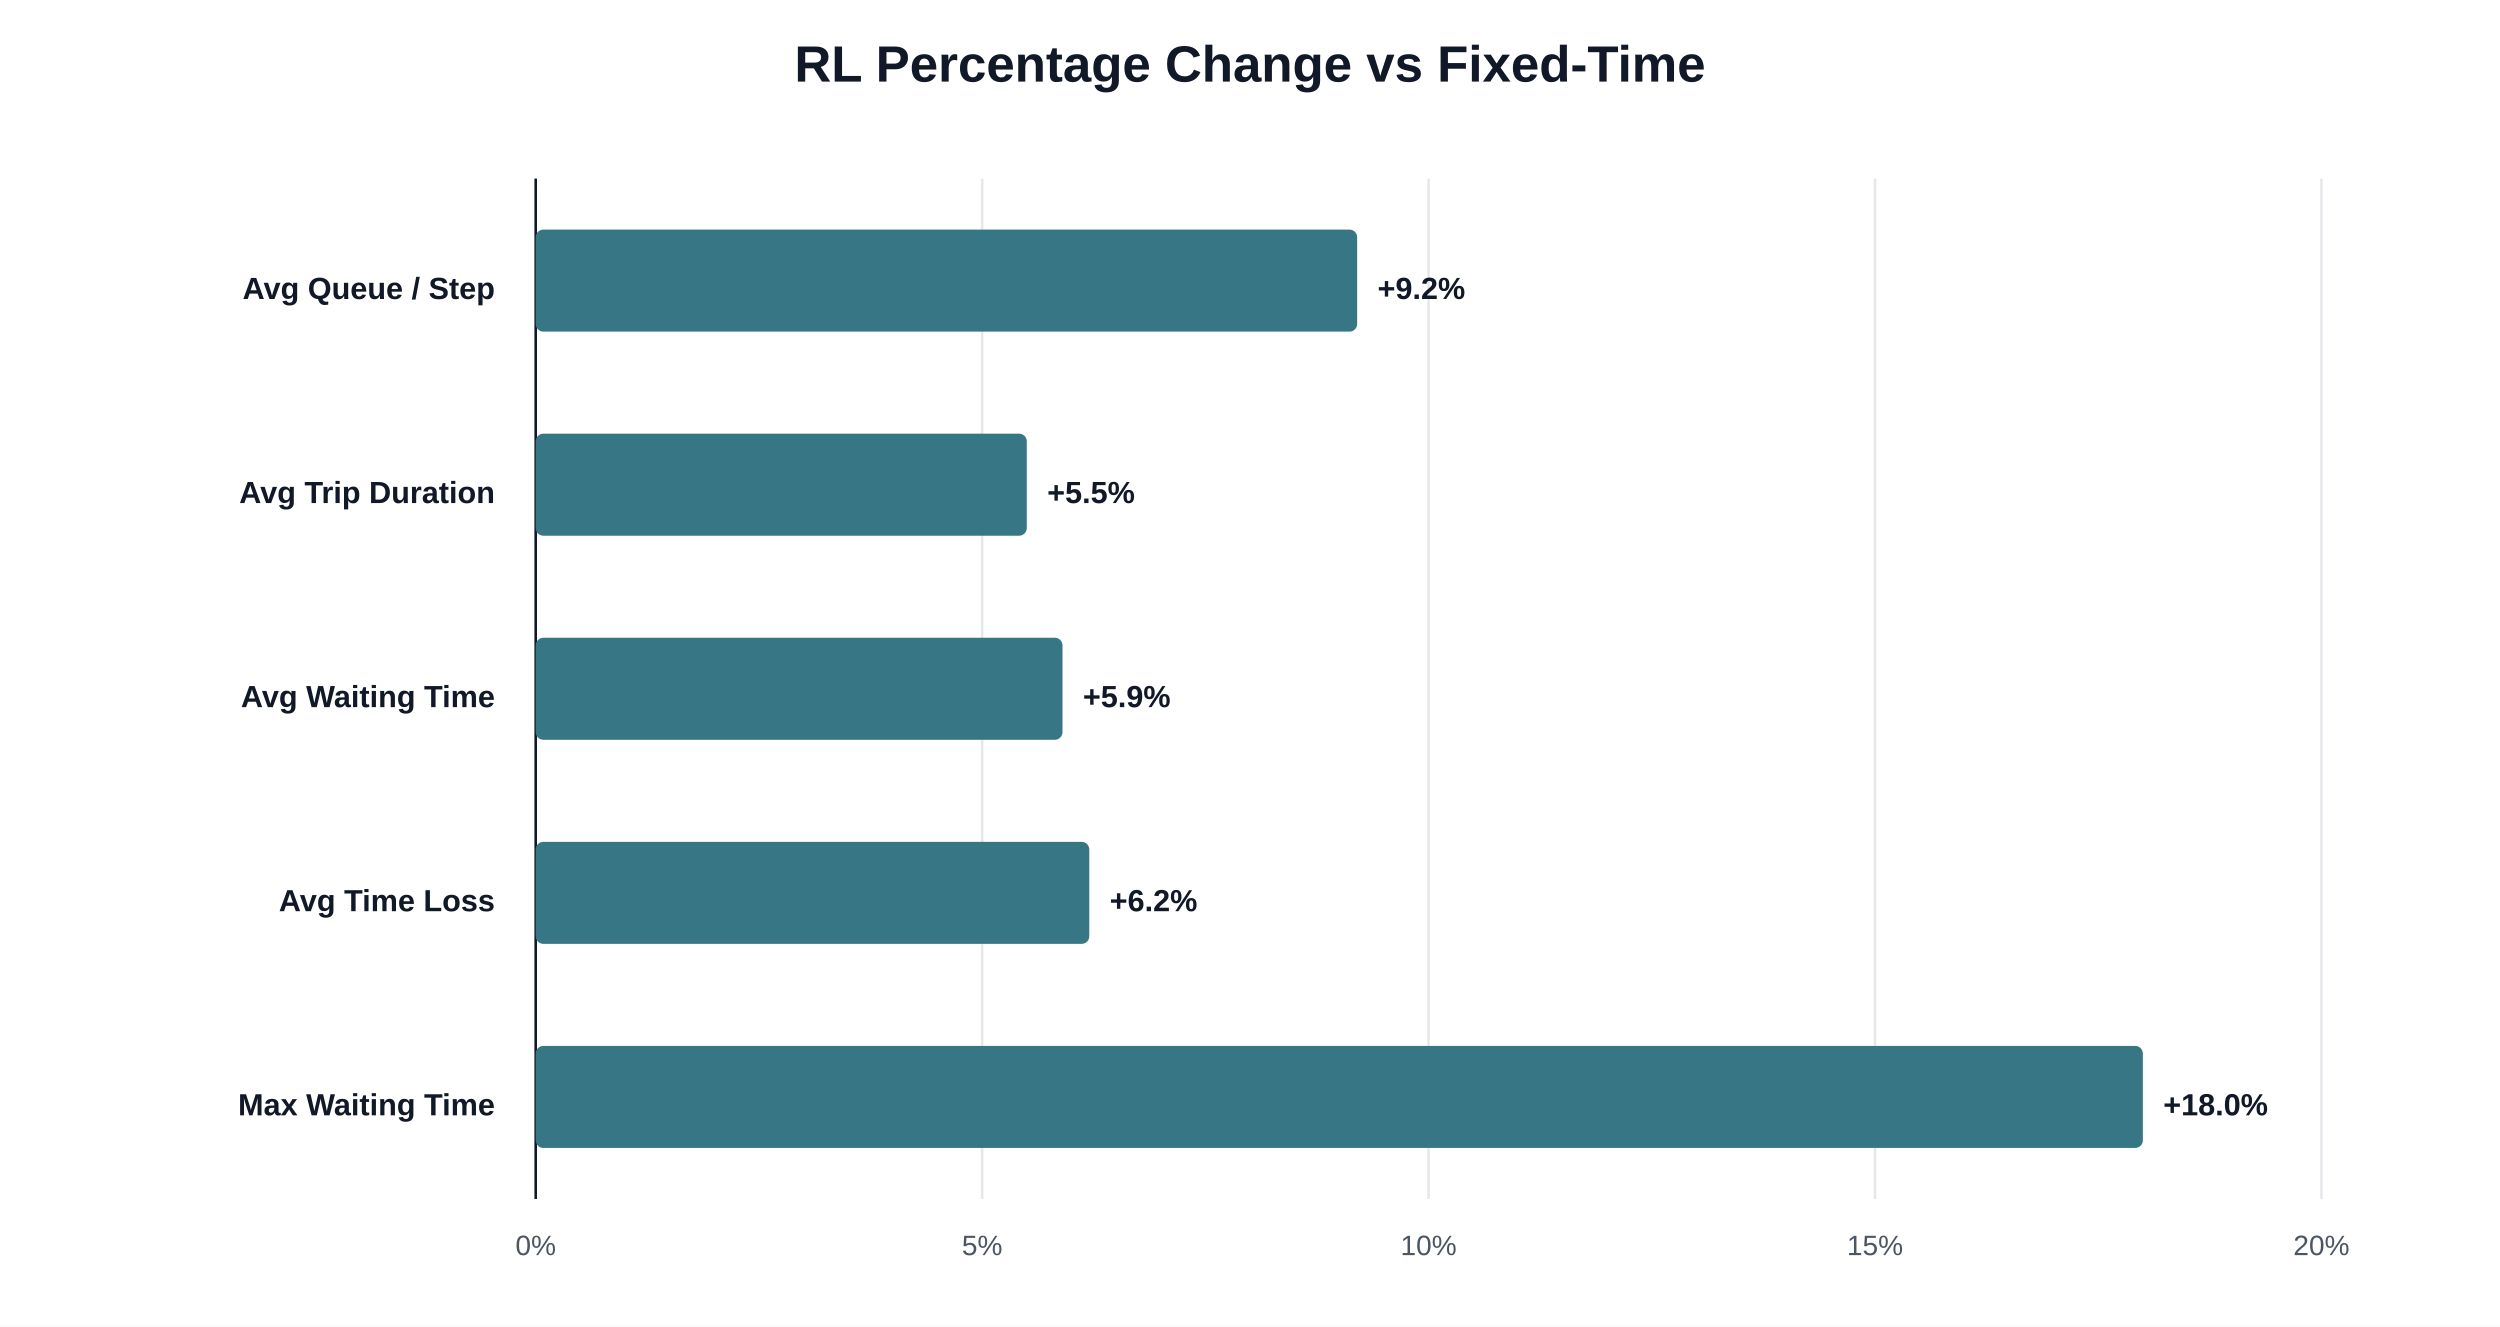
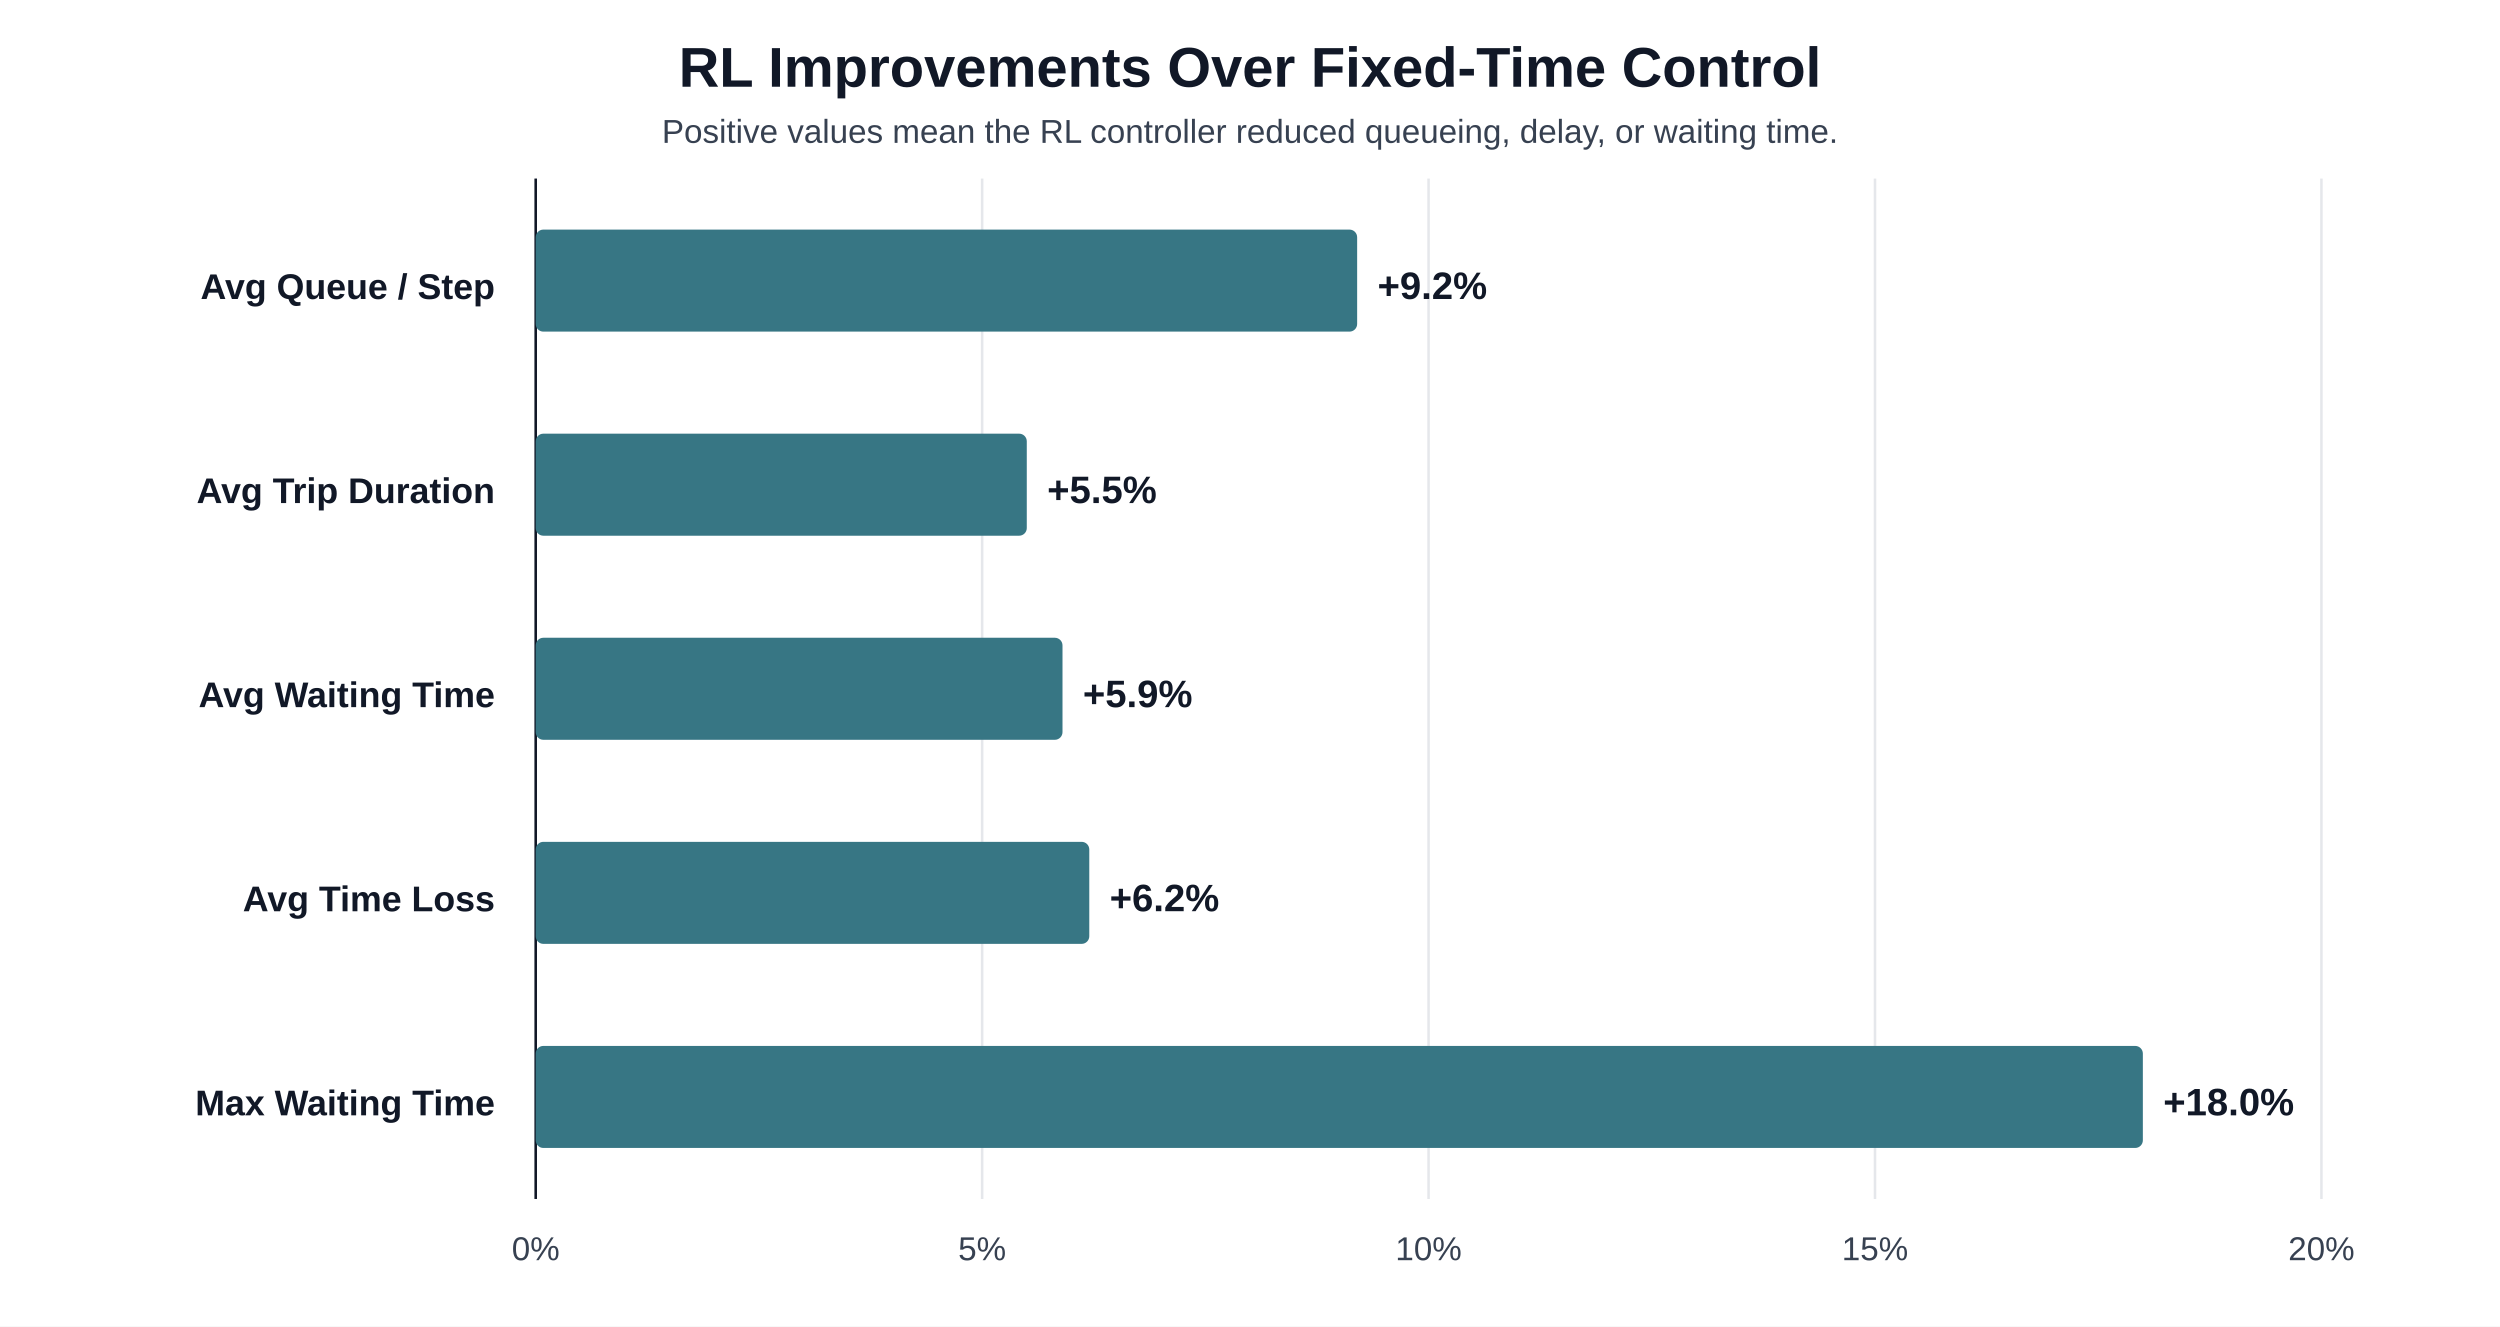
<svg xmlns="http://www.w3.org/2000/svg" width="980" height="520" viewBox="0 0 980 520">
  <rect width="100%" height="100%" fill="#FFFFFF" />
-   <text x="490.0" y="32" font-family="Arial, sans-serif" font-size="20" font-weight="700" text-anchor="middle" fill="#111827">RL Percentage Change vs Fixed-Time</text>
+   <text x="490.0" y="34" font-family="Arial, sans-serif" font-size="22" font-weight="700" text-anchor="middle" fill="#111827">RL Improvements Over Fixed-Time Control</text>
+   <text x="490.0" y="56" font-family="Arial, sans-serif" font-size="13" font-weight="400" text-anchor="middle" fill="#374151">Positive values mean the RL controller reduced queueing, delay, or waiting time.</text>
  <line x1="210.0" y1="70" x2="210.0" y2="470" stroke="#E5E7EB" />
-   <text x="210.0" y="492" font-family="Arial, sans-serif" font-size="11" font-weight="400" text-anchor="middle" fill="#4B5563">0%</text>
+   <text x="210.0" y="494" font-family="Arial, sans-serif" font-size="13" font-weight="400" text-anchor="middle" fill="#374151">0%</text>
  <line x1="385.0" y1="70" x2="385.0" y2="470" stroke="#E5E7EB" />
-   <text x="385.0" y="492" font-family="Arial, sans-serif" font-size="11" font-weight="400" text-anchor="middle" fill="#4B5563">5%</text>
+   <text x="385.0" y="494" font-family="Arial, sans-serif" font-size="13" font-weight="400" text-anchor="middle" fill="#374151">5%</text>
  <line x1="560.0" y1="70" x2="560.0" y2="470" stroke="#E5E7EB" />
-   <text x="560.0" y="492" font-family="Arial, sans-serif" font-size="11" font-weight="400" text-anchor="middle" fill="#4B5563">10%</text>
+   <text x="560.0" y="494" font-family="Arial, sans-serif" font-size="13" font-weight="400" text-anchor="middle" fill="#374151">10%</text>
  <line x1="735.0" y1="70" x2="735.0" y2="470" stroke="#E5E7EB" />
-   <text x="735.0" y="492" font-family="Arial, sans-serif" font-size="11" font-weight="400" text-anchor="middle" fill="#4B5563">15%</text>
+   <text x="735.0" y="494" font-family="Arial, sans-serif" font-size="13" font-weight="400" text-anchor="middle" fill="#374151">15%</text>
  <line x1="910.0" y1="70" x2="910.0" y2="470" stroke="#E5E7EB" />
-   <text x="910.0" y="492" font-family="Arial, sans-serif" font-size="11" font-weight="400" text-anchor="middle" fill="#4B5563">20%</text>
+   <text x="910.0" y="494" font-family="Arial, sans-serif" font-size="13" font-weight="400" text-anchor="middle" fill="#374151">20%</text>
  <line x1="210.0" y1="70" x2="210.0" y2="470" stroke="#111827" />
-   <text x="194" y="117.2" font-family="Arial, sans-serif" font-size="12" font-weight="600" text-anchor="end" fill="#111827">Avg Queue / Step</text>
+   <text x="194" y="117.2" font-family="Arial, sans-serif" font-size="14" font-weight="700" text-anchor="end" fill="#111827">Avg Queue / Step</text>
  <rect x="210.0" y="90.0" width="322.0" height="40.0" fill="#377684" rx="3" />
-   <text x="540.0" y="117.2" font-family="Arial, sans-serif" font-size="12" font-weight="700" text-anchor="start" fill="#111827">+9.2%</text>
-   <text x="194" y="197.2" font-family="Arial, sans-serif" font-size="12" font-weight="600" text-anchor="end" fill="#111827">Avg Trip Duration</text>
+   <text x="540.0" y="117.2" font-family="Arial, sans-serif" font-size="15" font-weight="700" text-anchor="start" fill="#111827">+9.2%</text>
+   <text x="194" y="197.2" font-family="Arial, sans-serif" font-size="14" font-weight="700" text-anchor="end" fill="#111827">Avg Trip Duration</text>
  <rect x="210.0" y="170.0" width="192.5" height="40.0" fill="#377684" rx="3" />
-   <text x="410.5" y="197.2" font-family="Arial, sans-serif" font-size="12" font-weight="700" text-anchor="start" fill="#111827">+5.5%</text>
-   <text x="194" y="277.2" font-family="Arial, sans-serif" font-size="12" font-weight="600" text-anchor="end" fill="#111827">Avg Waiting Time</text>
+   <text x="410.5" y="197.2" font-family="Arial, sans-serif" font-size="15" font-weight="700" text-anchor="start" fill="#111827">+5.5%</text>
+   <text x="194" y="277.2" font-family="Arial, sans-serif" font-size="14" font-weight="700" text-anchor="end" fill="#111827">Avg Waiting Time</text>
  <rect x="210.0" y="250.0" width="206.5" height="40.0" fill="#377684" rx="3" />
-   <text x="424.5" y="277.2" font-family="Arial, sans-serif" font-size="12" font-weight="700" text-anchor="start" fill="#111827">+5.9%</text>
-   <text x="194" y="357.2" font-family="Arial, sans-serif" font-size="12" font-weight="600" text-anchor="end" fill="#111827">Avg Time Loss</text>
+   <text x="424.5" y="277.2" font-family="Arial, sans-serif" font-size="15" font-weight="700" text-anchor="start" fill="#111827">+5.9%</text>
+   <text x="194" y="357.2" font-family="Arial, sans-serif" font-size="14" font-weight="700" text-anchor="end" fill="#111827">Avg Time Loss</text>
  <rect x="210.0" y="330.0" width="217.0" height="40.0" fill="#377684" rx="3" />
-   <text x="435.0" y="357.2" font-family="Arial, sans-serif" font-size="12" font-weight="700" text-anchor="start" fill="#111827">+6.2%</text>
-   <text x="194" y="437.2" font-family="Arial, sans-serif" font-size="12" font-weight="600" text-anchor="end" fill="#111827">Max Waiting Time</text>
+   <text x="435.0" y="357.2" font-family="Arial, sans-serif" font-size="15" font-weight="700" text-anchor="start" fill="#111827">+6.2%</text>
+   <text x="194" y="437.2" font-family="Arial, sans-serif" font-size="14" font-weight="700" text-anchor="end" fill="#111827">Max Waiting Time</text>
  <rect x="210.0" y="410.0" width="630.0" height="40.0" fill="#377684" rx="3" />
-   <text x="848.0" y="437.2" font-family="Arial, sans-serif" font-size="12" font-weight="700" text-anchor="start" fill="#111827">+18.0%</text>
+   <text x="848.0" y="437.2" font-family="Arial, sans-serif" font-size="15" font-weight="700" text-anchor="start" fill="#111827">+18.0%</text>
</svg>
